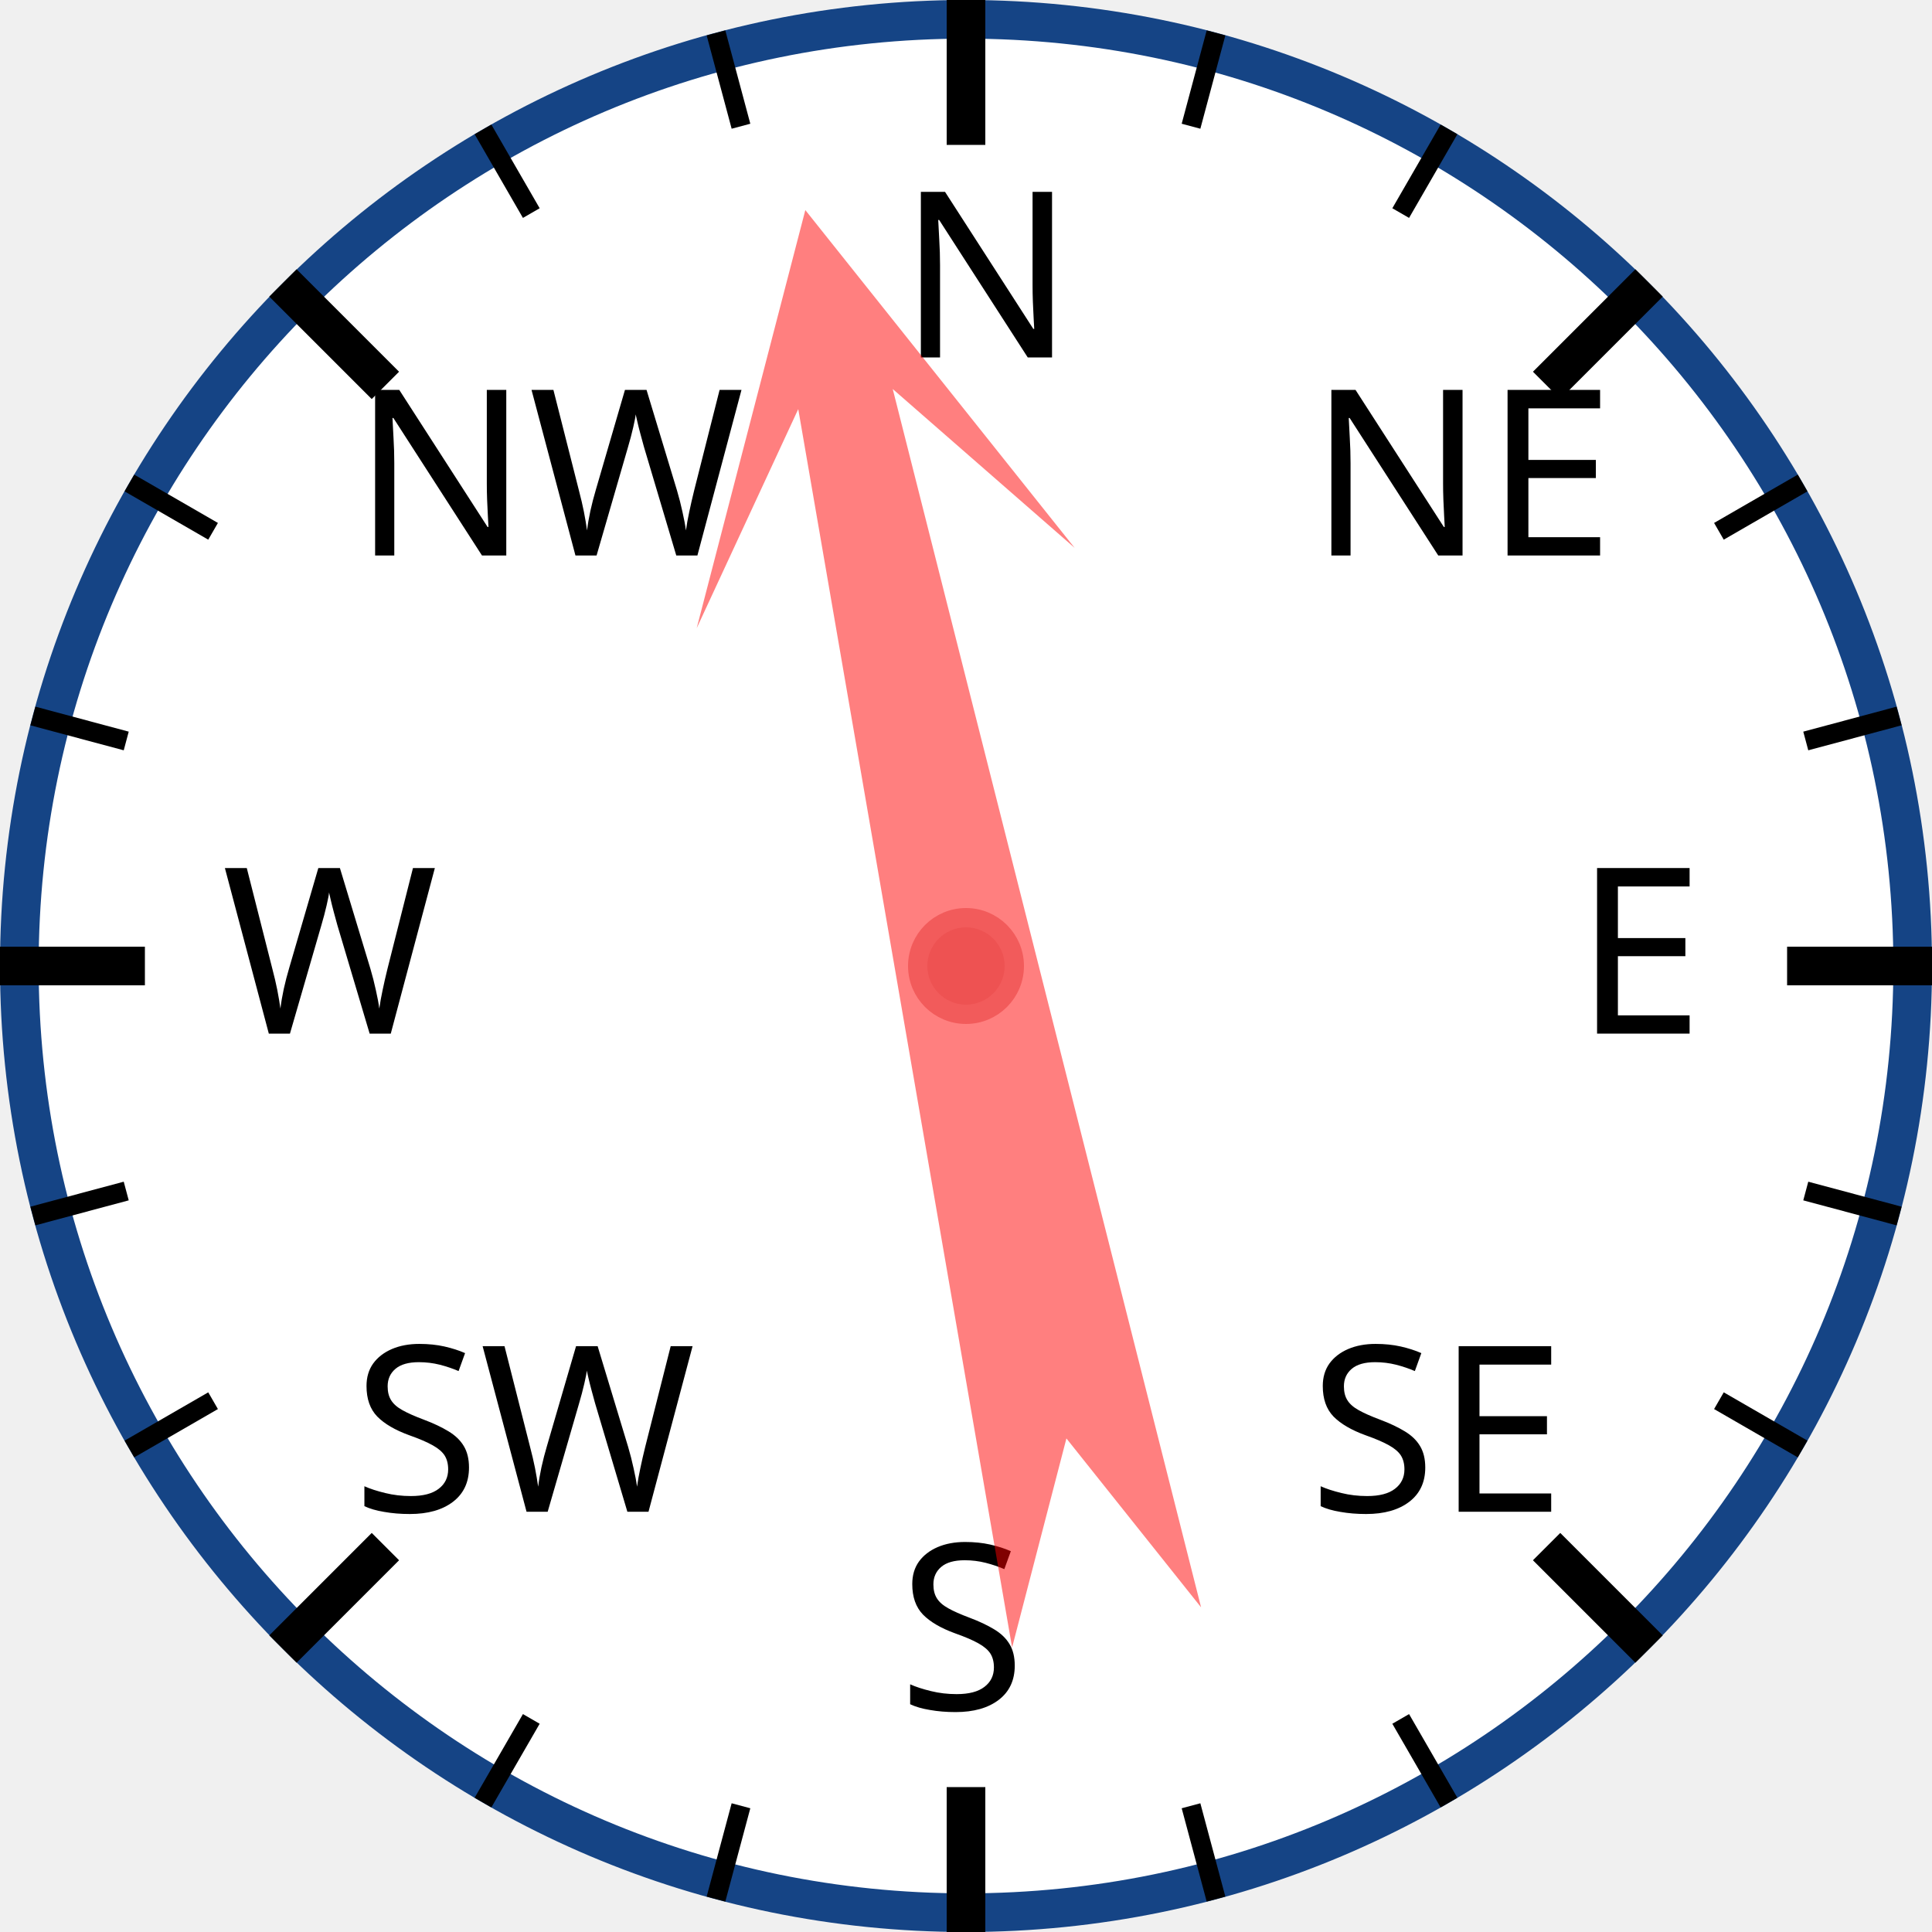
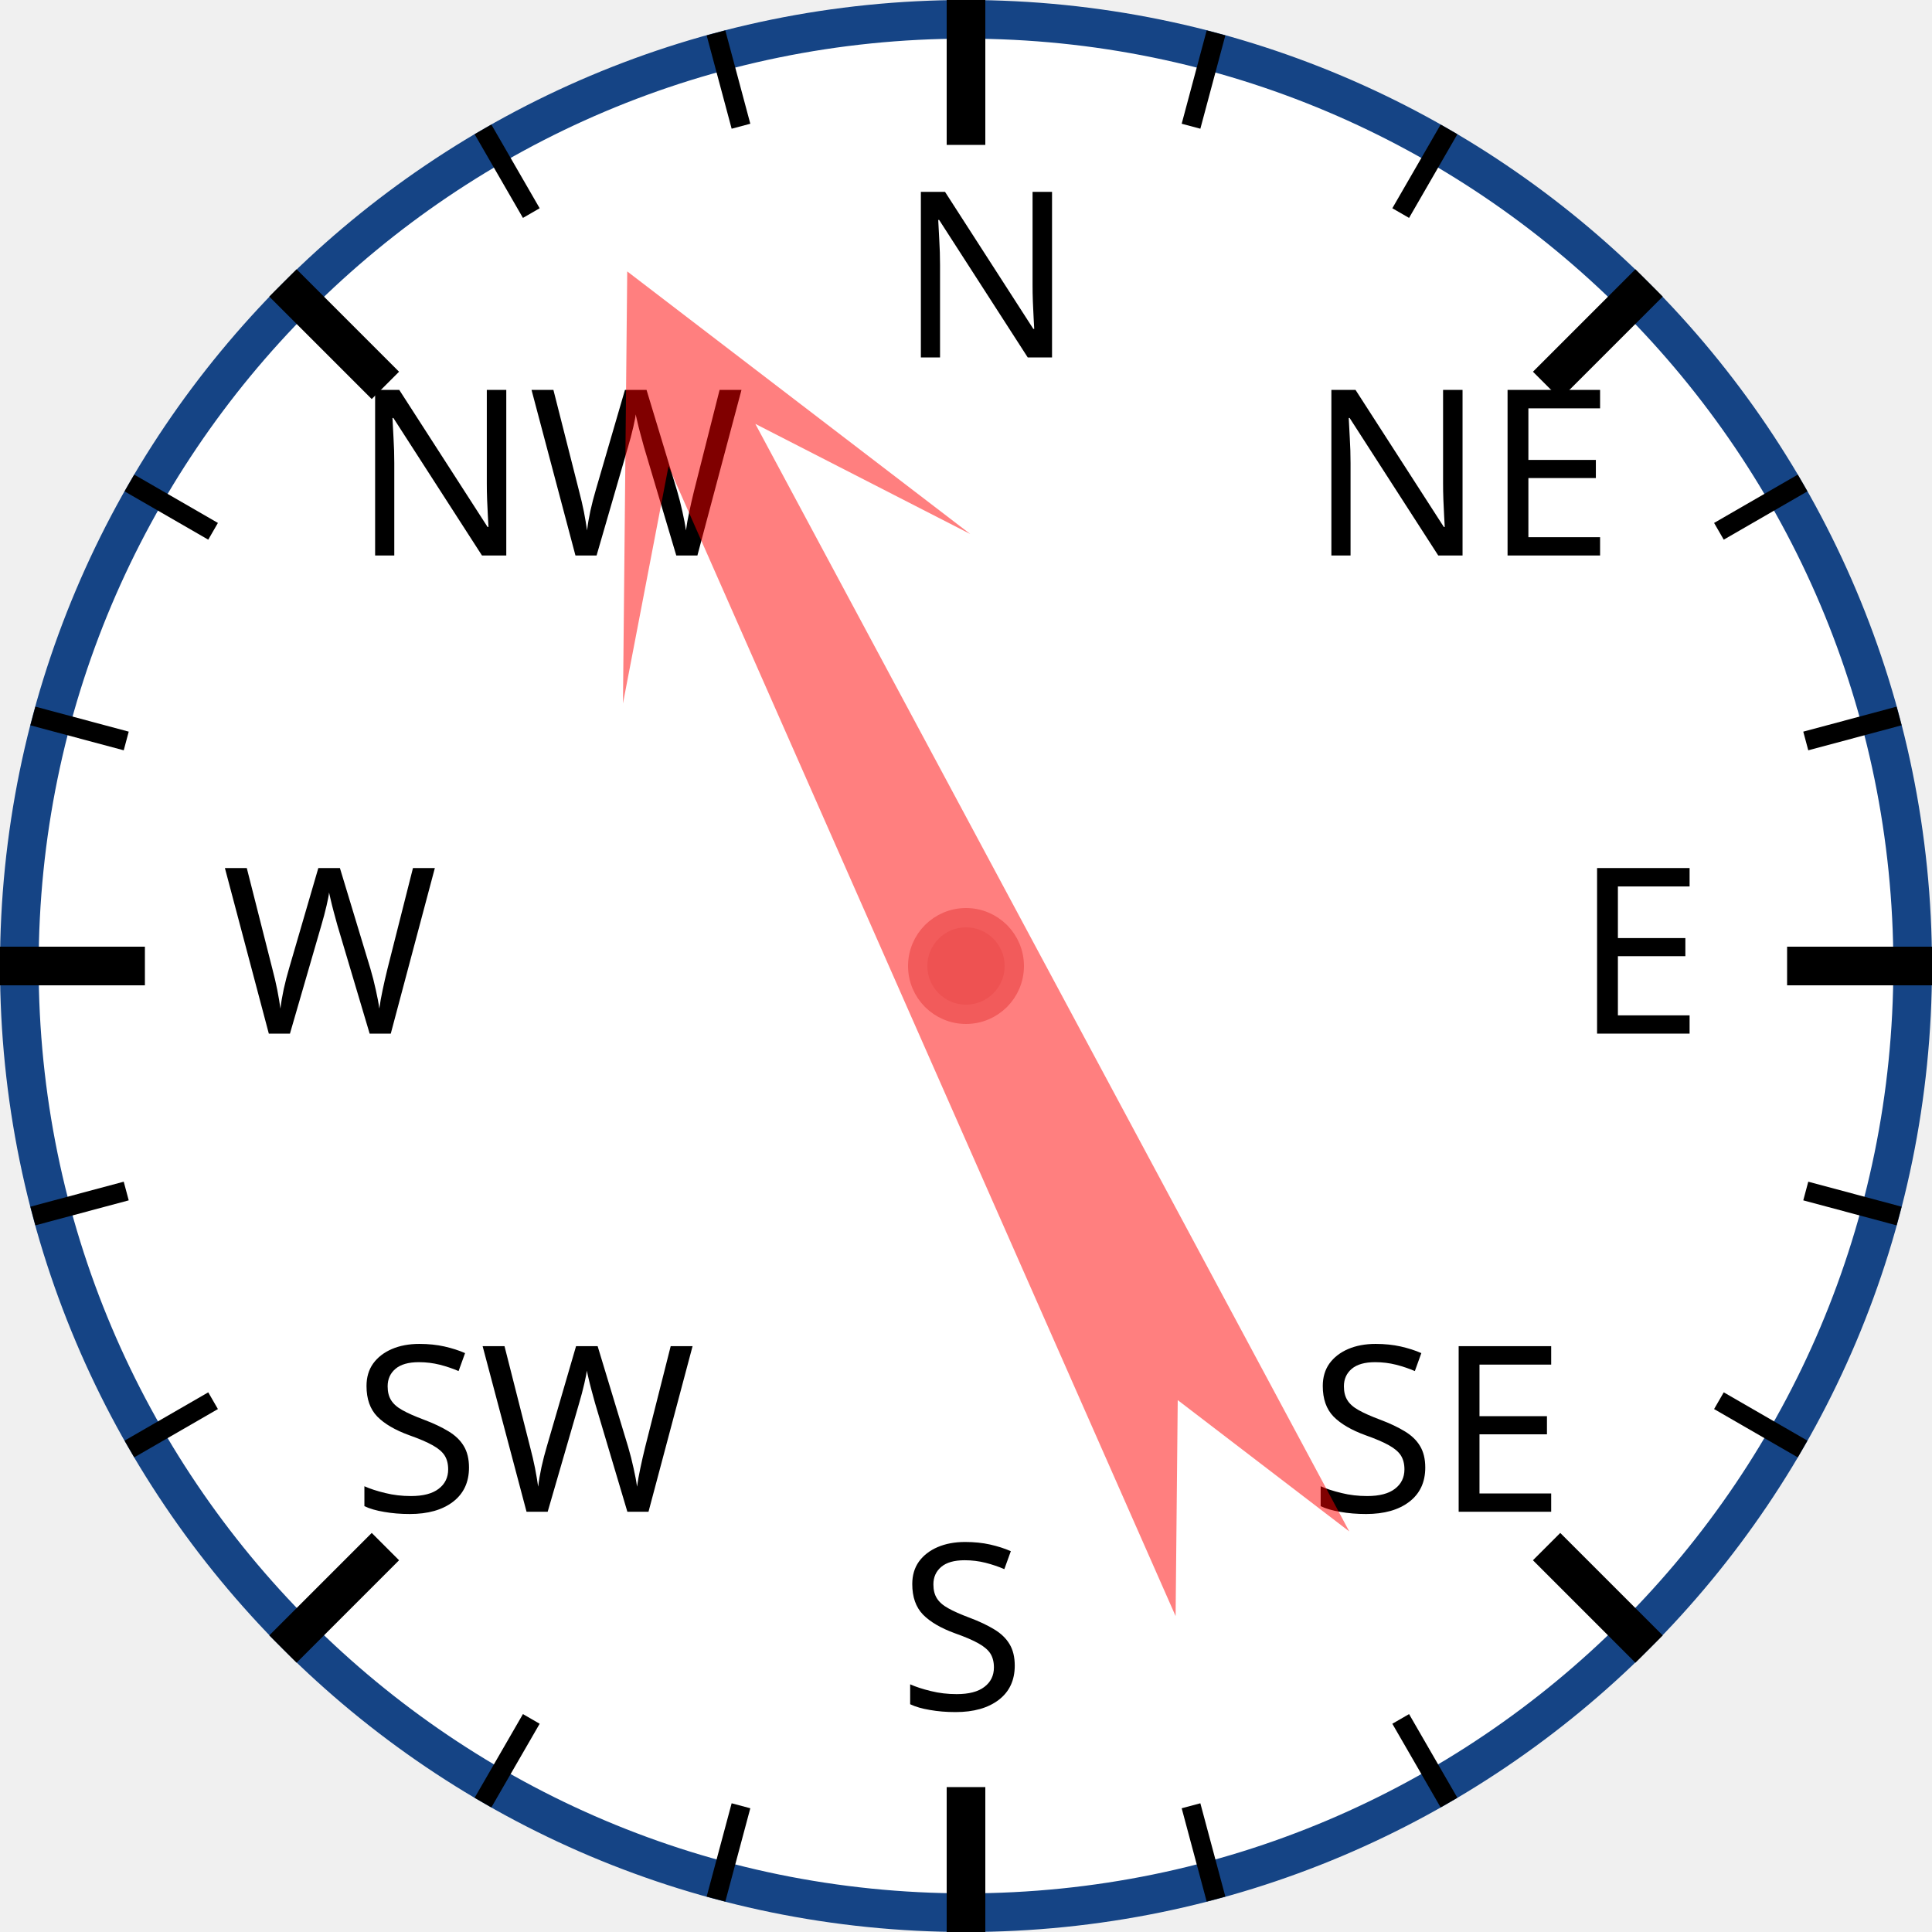
<svg xmlns="http://www.w3.org/2000/svg" width="120px" height="120px" viewBox="0 0 200 200">
  <circle cx="100" cy="100" r="98" style="fill: white; stroke: #154485; stroke-width: 4;" />
  <text x="93.0" y="37.0" style="font-family: sans-serif; font-size: 18pt;">N</text>
  <line x1="100.0" y1="0.0" x2="100.0" y2="15.0" style="stroke: black; stroke-width: 4;" />
  <line x1="74.118" y1="3.407" x2="76.706" y2="13.067" style="stroke: black; stroke-width: 2;" />
  <line x1="50" y1="13.397" x2="55" y2="22.058" style="stroke: black; stroke-width: 2;" />
  <text x="36.503" y="57.503" style="font-family: sans-serif; font-size: 18pt;">NW</text>
  <line x1="29.289" y1="29.289" x2="39.896" y2="39.896" style="stroke: black; stroke-width: 4;" />
  <line x1="13.397" y1="50" x2="22.058" y2="55" style="stroke: black; stroke-width: 2;" />
  <line x1="3.407" y1="74.118" x2="13.067" y2="76.706" style="stroke: black; stroke-width: 2;" />
  <text x="23.0" y="107.0" style="font-family: sans-serif; font-size: 18pt;">W</text>
  <line x1="0.0" y1="100.0" x2="15.0" y2="100.0" style="stroke: black; stroke-width: 4;" />
  <line x1="3.407" y1="125.882" x2="13.067" y2="123.294" style="stroke: black; stroke-width: 2;" />
  <line x1="13.397" y1="150" x2="22.058" y2="145" style="stroke: black; stroke-width: 2;" />
  <text x="36.503" y="156.497" style="font-family: sans-serif; font-size: 18pt;">SW</text>
  <line x1="29.289" y1="170.711" x2="39.896" y2="160.104" style="stroke: black; stroke-width: 4;" />
  <line x1="50" y1="186.603" x2="55" y2="177.942" style="stroke: black; stroke-width: 2;" />
  <line x1="74.118" y1="196.593" x2="76.706" y2="186.933" style="stroke: black; stroke-width: 2;" />
  <text x="93" y="177.0" style="font-family: sans-serif; font-size: 18pt;">S</text>
  <line x1="100" y1="200.0" x2="100" y2="185.0" style="stroke: black; stroke-width: 4;" />
  <line x1="125.882" y1="196.593" x2="123.294" y2="186.933" style="stroke: black; stroke-width: 2;" />
  <line x1="150.0" y1="186.603" x2="145.0" y2="177.942" style="stroke: black; stroke-width: 2;" />
  <text x="135.497" y="156.497" style="font-family: sans-serif; font-size: 18pt;">SE</text>
  <line x1="170.711" y1="170.711" x2="160.104" y2="160.104" style="stroke: black; stroke-width: 4;" />
  <line x1="186.603" y1="150" x2="177.942" y2="145" style="stroke: black; stroke-width: 2;" />
  <line x1="196.593" y1="125.882" x2="186.933" y2="123.294" style="stroke: black; stroke-width: 2;" />
  <text x="163.0" y="107" style="font-family: sans-serif; font-size: 18pt;">E</text>
  <line x1="200.0" y1="100" x2="185.0" y2="100" style="stroke: black; stroke-width: 4;" />
  <line x1="196.593" y1="74.118" x2="186.933" y2="76.706" style="stroke: black; stroke-width: 2;" />
  <line x1="186.603" y1="50" x2="177.942" y2="55" style="stroke: black; stroke-width: 2;" />
  <text x="135.497" y="57.503" style="font-family: sans-serif; font-size: 18pt;">NE</text>
  <line x1="170.711" y1="29.289" x2="160.104" y2="39.896" style="stroke: black; stroke-width: 4;" />
  <line x1="150" y1="13.397" x2="145" y2="22.058" style="stroke: black; stroke-width: 2;" />
  <line x1="125.882" y1="3.407" x2="123.294" y2="13.067" style="stroke: black; stroke-width: 2;" />
-   <polygon points="100 20 120 60 105 40 110 170 100 150 90 170 95 40 80 60" style="fill: red; fill-opacity: 0.5;" transform="rotate(348,100,100)" />
+   <polygon points="100 20 120 60 105 40 110 170 100 150 90 170 95 40 80 60" style="fill: red; fill-opacity: 0.5;" transform="rotate(334,100,100)" />
  <circle cx="100" cy="100" r="5" style="fill: #EE5252; stroke: #F25B5B; stroke-width: 2;" />
</svg>
